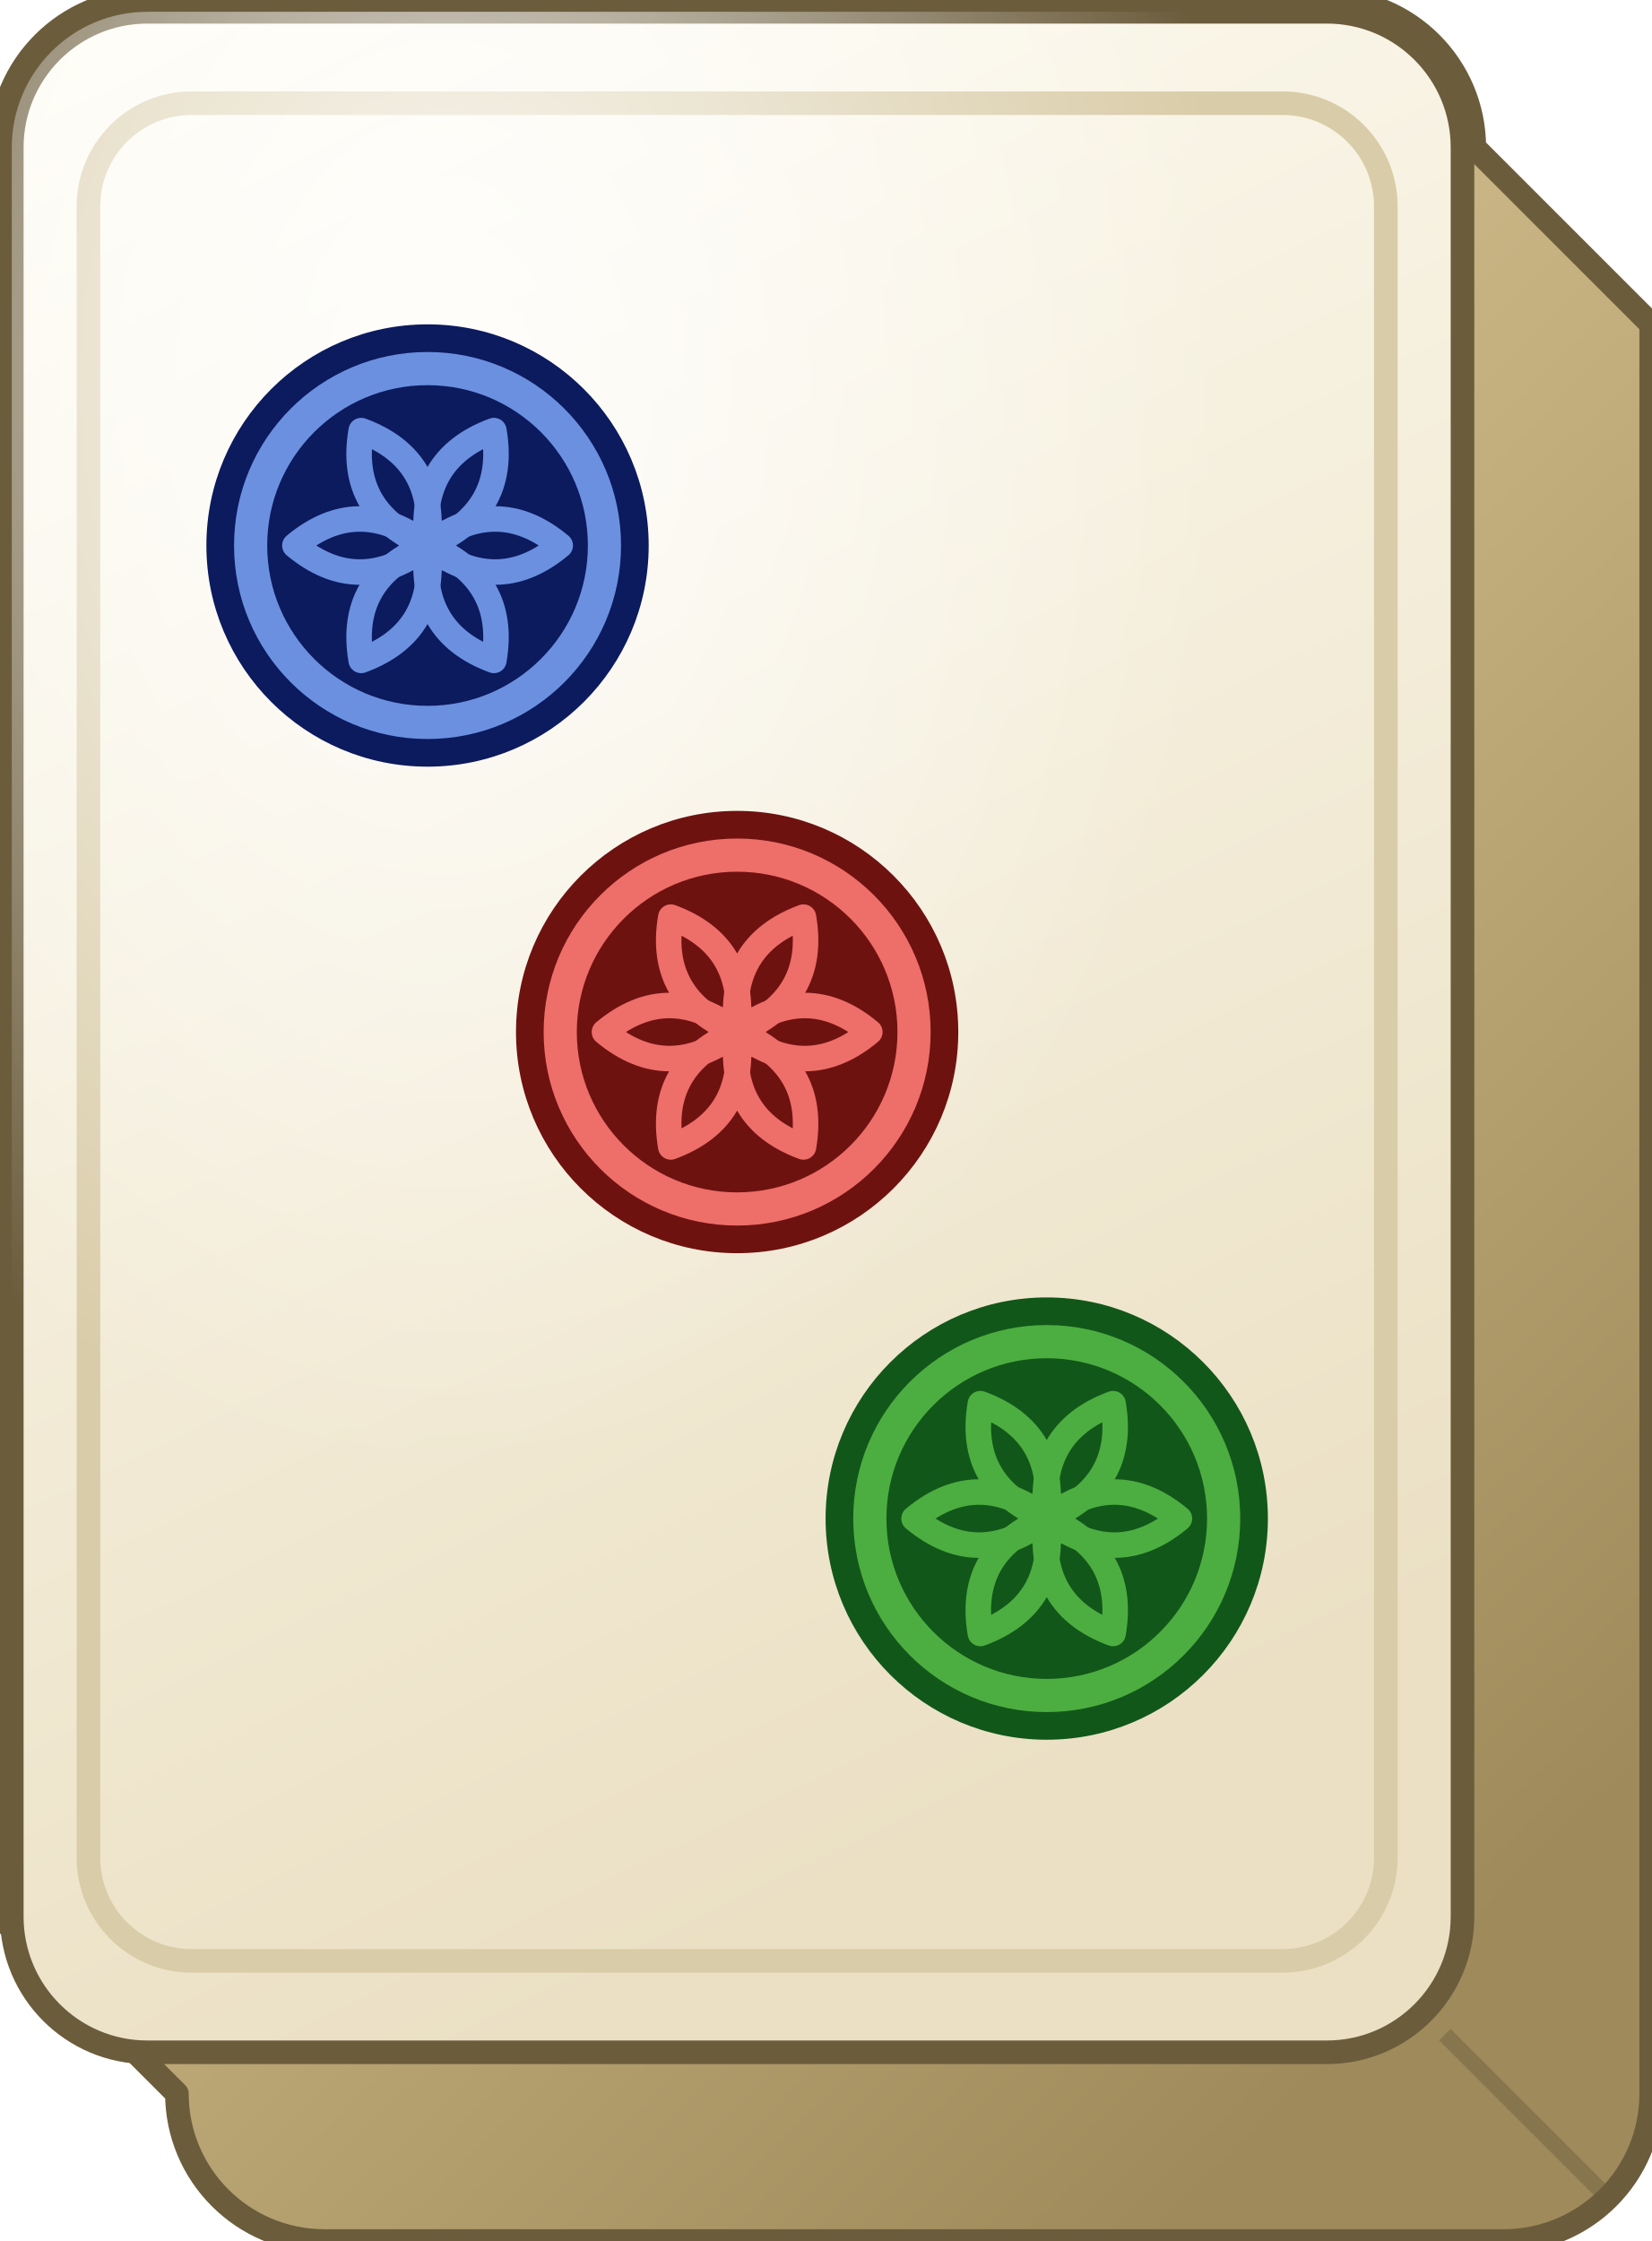
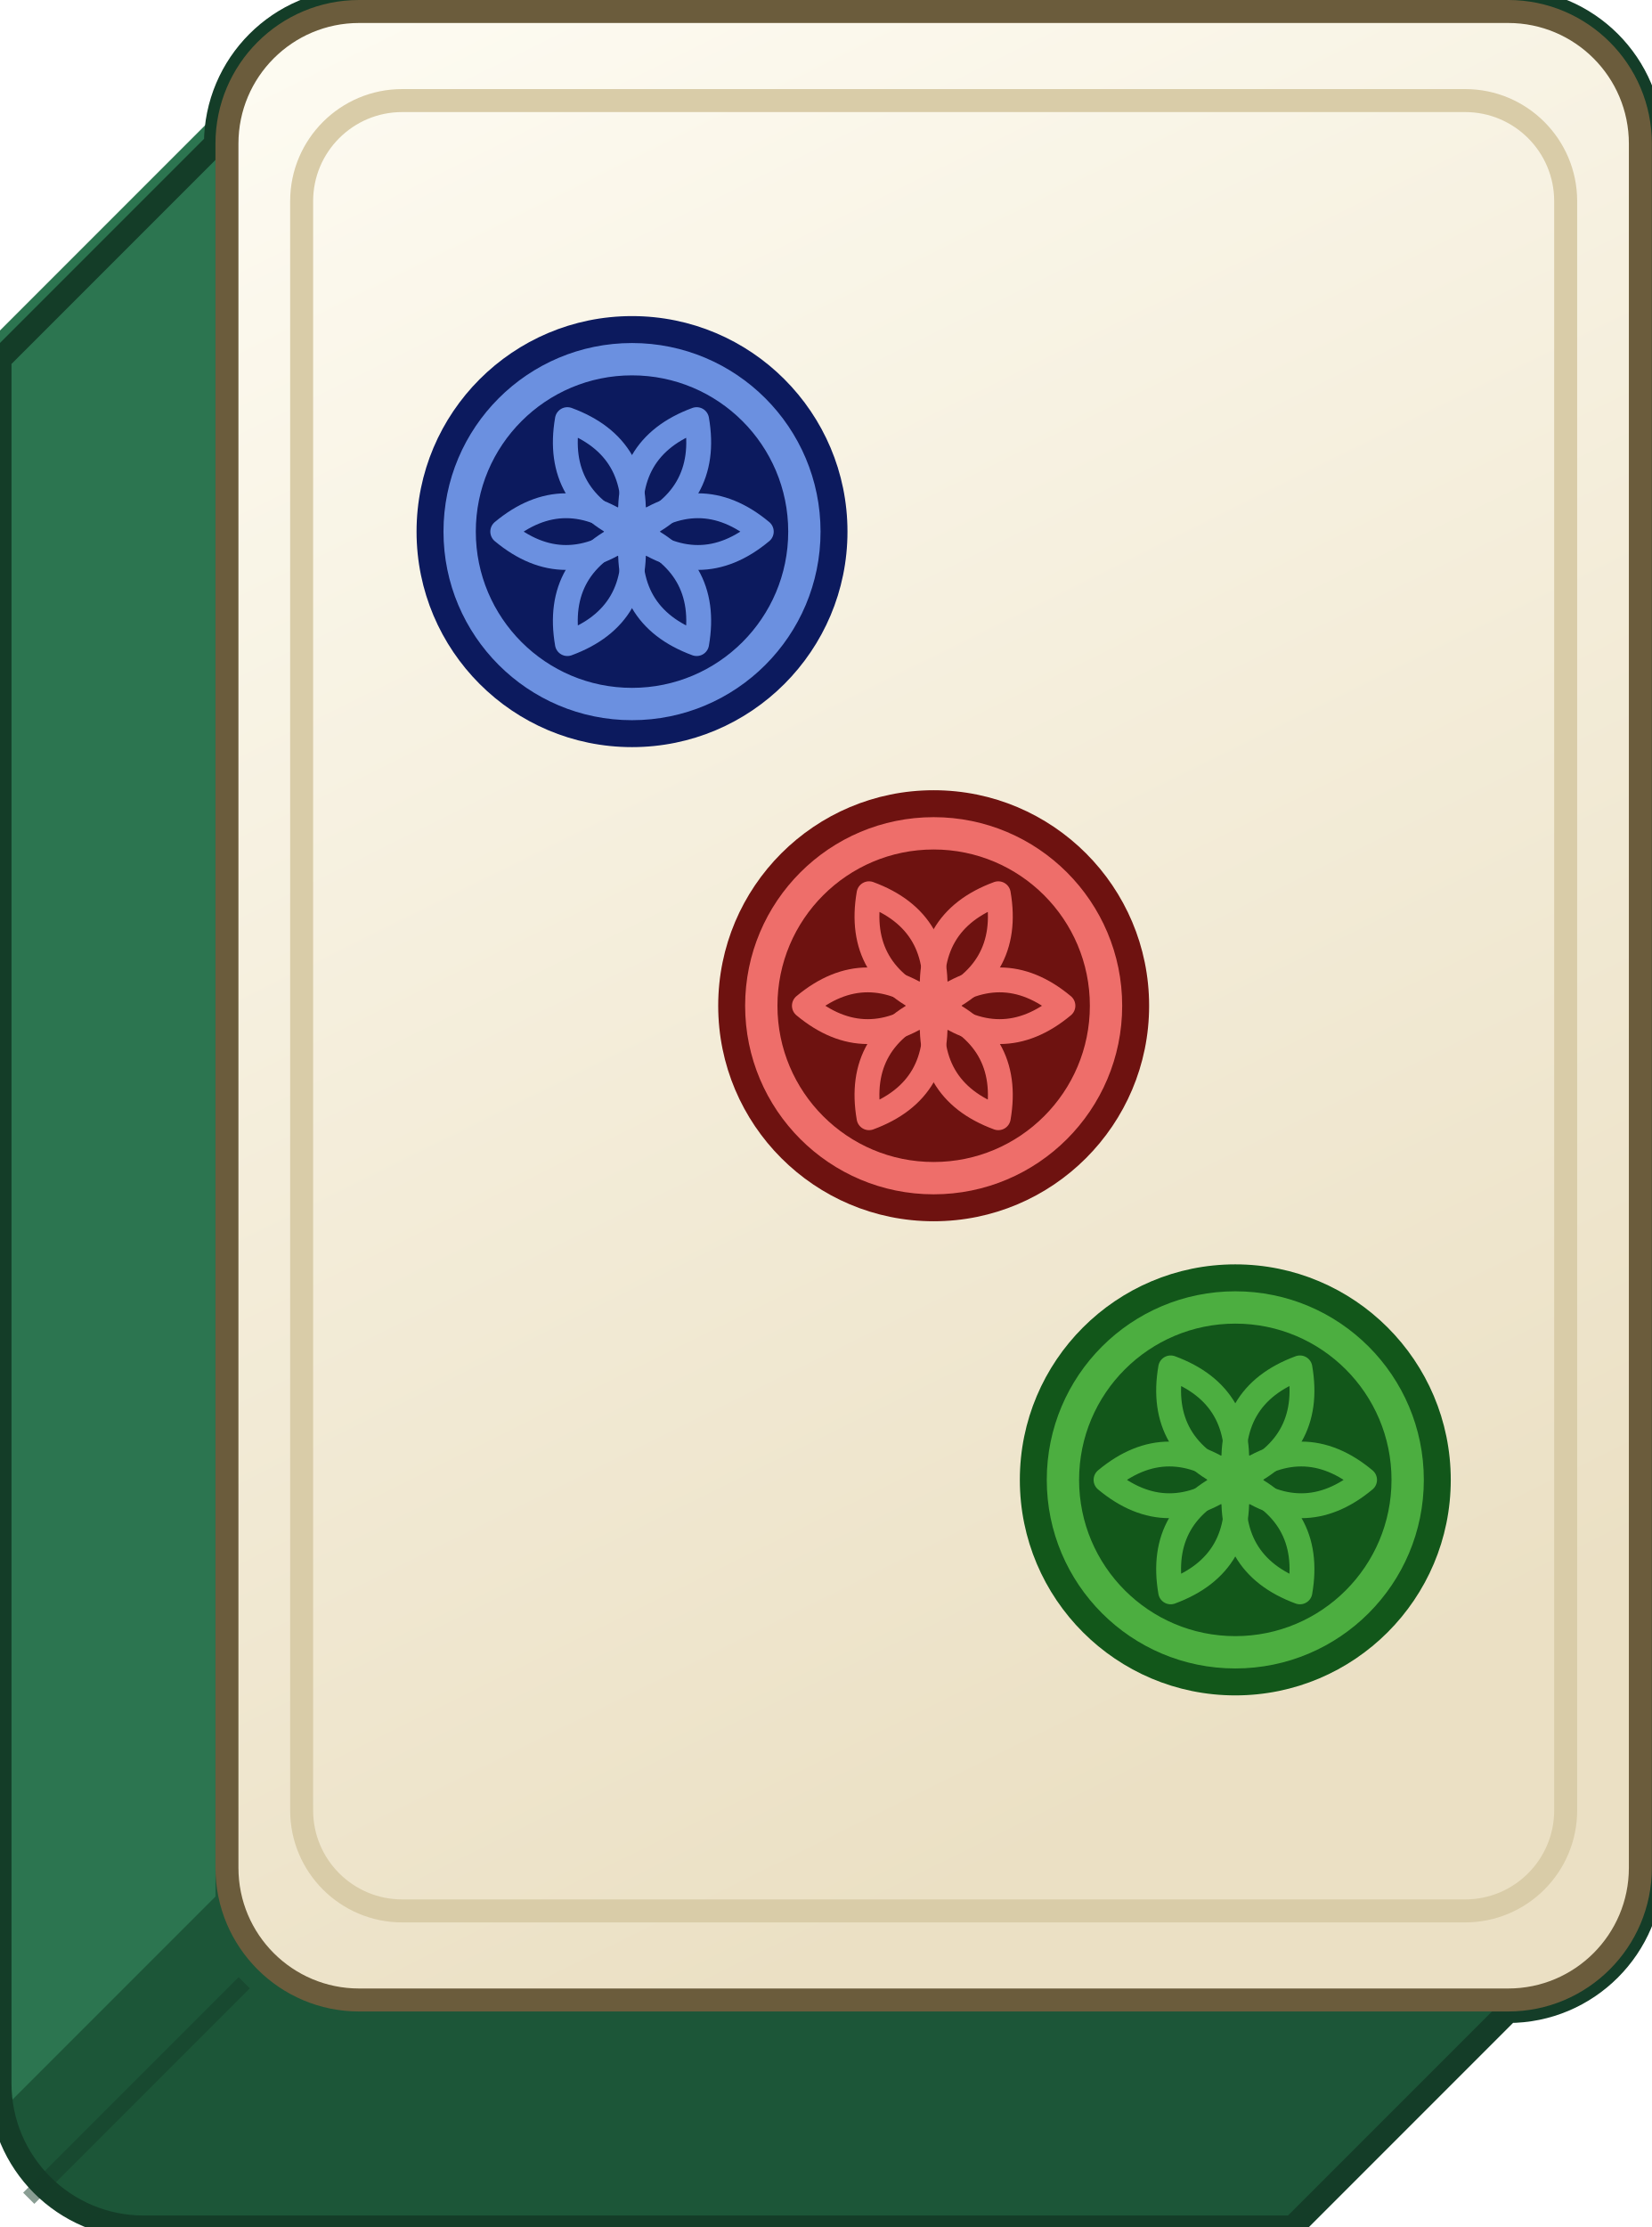
- <svg xmlns="http://www.w3.org/2000/svg" viewBox="0 0 112 152" width="112" height="152" role="img" aria-label="Círculos 3">
+ <svg xmlns="http://www.w3.org/2000/svg" viewBox="0 0 115 155" width="115" height="155" role="img" aria-label="Círculos 3">
  <defs>
    <linearGradient id="mjFace" x1="0" y1="0" x2="0.35" y2="1">
      <stop offset="0" stop-color="#FEFCF3" />
      <stop offset="1" stop-color="#EBE0C4" />
    </linearGradient>
-     <linearGradient id="mjSide" x1="0" y1="0" x2="0.7" y2="1">
-       <stop offset="0" stop-color="#E4D6AE" />
-       <stop offset="0.55" stop-color="#C4AF7E" />
-       <stop offset="1" stop-color="#9F8A5B" />
-     </linearGradient>
    <linearGradient id="mjBack" x1="0" y1="0" x2="0.4" y2="1">
      <stop offset="0" stop-color="#3E7F63" />
      <stop offset="1" stop-color="#1E4D3B" />
    </linearGradient>
-     <radialGradient id="mjGloss" cx="0.3" cy="0.18" r="0.9">
-       <stop offset="0" stop-color="#ffffff" stop-opacity="0.85" />
-       <stop offset="0.6" stop-color="#ffffff" stop-opacity="0" />
-     </radialGradient>
  </defs>
-   <path d="M10,0 L90,0 A10,10 0 0 1 100,10 L112,22 L112,142 A10,10 0 0 1 102,152 L22,152 A10,10 0 0 1 12,142 L0,130 L0,10 A10,10 0 0 1 10,0 Z" fill="url(#mjSide)" stroke="#6B5C3C" stroke-width="1.6" stroke-linejoin="round" />
-   <path d="M98,138 L109,149" stroke="#6B5C3C" stroke-width="1.1" stroke-opacity="0.45" />
-   <rect x="0.8" y="0.8" width="98.4" height="138.4" rx="9.2" fill="url(#mjFace)" stroke="#6B5C3C" stroke-width="1.6" />
-   <rect x="6" y="7" width="88" height="126" rx="7" fill="none" stroke="#D9CCA8" stroke-width="1.6" />
-   <rect x="0.8" y="0.8" width="98.4" height="138.4" rx="9.2" fill="url(#mjGloss)" />
-   <g id="face" transform="translate(9,11)">
+   <path d="M25,0 L105,0 A10,10 0 0 1 115,10 L115,130 A10,10 0 0 1 105,140 L90,155 L10,155 A10,10 0 0 1 0,145 L0,25 L15,10 A10,10 0 0 1 25,0 Z" fill="#1C5638" />
+   <path d="M15,8 L0,23 L0,147 L15,132 Z" fill="#2C7550" />
+   <path d="M25,0 L105,0 A10,10 0 0 1 115,10 L115,130 A10,10 0 0 1 105,140 L90,155 L10,155 A10,10 0 0 1 0,145 L0,25 L15,10 A10,10 0 0 1 25,0 Z" fill="none" stroke="#143D28" stroke-width="1.6" stroke-linejoin="round" />
+   <path d="M17,138 L2,153" stroke="#143D28" stroke-width="1.1" stroke-opacity="0.5" />
+   <rect x="15.8" y="0.8" width="98.4" height="138.4" rx="9.2" fill="url(#mjFace)" stroke="#6B5C3C" stroke-width="1.6" />
+   <rect x="21" y="7" width="88" height="126" rx="7" fill="none" stroke="#D9CCA8" stroke-width="1.6" />
+   <g id="face" transform="translate(24,11)">
    <circle cx="20" cy="26" r="15" fill="#0C1A5E" />
    <circle cx="20" cy="26" r="12" fill="none" stroke="#6B90E0" stroke-width="2.25" />
    <path d="M0,0 Q4.68,-3.6 9,0 Q4.68,3.6 0,0" fill="none" stroke="#6B90E0" stroke-width="1.73" stroke-linejoin="round" transform="translate(20,26) rotate(0)" />
    <path d="M0,0 Q4.68,-3.6 9,0 Q4.68,3.6 0,0" fill="none" stroke="#6B90E0" stroke-width="1.73" stroke-linejoin="round" transform="translate(20,26) rotate(60)" />
    <path d="M0,0 Q4.68,-3.6 9,0 Q4.68,3.6 0,0" fill="none" stroke="#6B90E0" stroke-width="1.73" stroke-linejoin="round" transform="translate(20,26) rotate(120)" />
    <path d="M0,0 Q4.68,-3.6 9,0 Q4.68,3.6 0,0" fill="none" stroke="#6B90E0" stroke-width="1.73" stroke-linejoin="round" transform="translate(20,26) rotate(180)" />
    <path d="M0,0 Q4.68,-3.6 9,0 Q4.68,3.6 0,0" fill="none" stroke="#6B90E0" stroke-width="1.73" stroke-linejoin="round" transform="translate(20,26) rotate(240)" />
    <path d="M0,0 Q4.68,-3.6 9,0 Q4.68,3.6 0,0" fill="none" stroke="#6B90E0" stroke-width="1.73" stroke-linejoin="round" transform="translate(20,26) rotate(300)" />
    <circle cx="20" cy="26" r="1.95" fill="#6B90E0" />
    <circle cx="41" cy="59" r="15" fill="#6E1210" />
    <circle cx="41" cy="59" r="12" fill="none" stroke="#EE6E6A" stroke-width="2.25" />
    <path d="M0,0 Q4.68,-3.6 9,0 Q4.68,3.6 0,0" fill="none" stroke="#EE6E6A" stroke-width="1.73" stroke-linejoin="round" transform="translate(41,59) rotate(0)" />
    <path d="M0,0 Q4.68,-3.6 9,0 Q4.68,3.6 0,0" fill="none" stroke="#EE6E6A" stroke-width="1.73" stroke-linejoin="round" transform="translate(41,59) rotate(60)" />
    <path d="M0,0 Q4.68,-3.6 9,0 Q4.68,3.6 0,0" fill="none" stroke="#EE6E6A" stroke-width="1.73" stroke-linejoin="round" transform="translate(41,59) rotate(120)" />
    <path d="M0,0 Q4.68,-3.6 9,0 Q4.68,3.6 0,0" fill="none" stroke="#EE6E6A" stroke-width="1.73" stroke-linejoin="round" transform="translate(41,59) rotate(180)" />
    <path d="M0,0 Q4.68,-3.6 9,0 Q4.68,3.6 0,0" fill="none" stroke="#EE6E6A" stroke-width="1.73" stroke-linejoin="round" transform="translate(41,59) rotate(240)" />
    <path d="M0,0 Q4.68,-3.6 9,0 Q4.68,3.6 0,0" fill="none" stroke="#EE6E6A" stroke-width="1.73" stroke-linejoin="round" transform="translate(41,59) rotate(300)" />
    <circle cx="41" cy="59" r="1.95" fill="#EE6E6A" />
    <circle cx="62" cy="92" r="15" fill="#12571A" />
    <circle cx="62" cy="92" r="12" fill="none" stroke="#4CAE40" stroke-width="2.25" />
    <path d="M0,0 Q4.68,-3.6 9,0 Q4.68,3.6 0,0" fill="none" stroke="#4CAE40" stroke-width="1.73" stroke-linejoin="round" transform="translate(62,92) rotate(0)" />
    <path d="M0,0 Q4.68,-3.6 9,0 Q4.68,3.6 0,0" fill="none" stroke="#4CAE40" stroke-width="1.73" stroke-linejoin="round" transform="translate(62,92) rotate(60)" />
    <path d="M0,0 Q4.68,-3.6 9,0 Q4.68,3.6 0,0" fill="none" stroke="#4CAE40" stroke-width="1.73" stroke-linejoin="round" transform="translate(62,92) rotate(120)" />
    <path d="M0,0 Q4.68,-3.6 9,0 Q4.68,3.6 0,0" fill="none" stroke="#4CAE40" stroke-width="1.73" stroke-linejoin="round" transform="translate(62,92) rotate(180)" />
    <path d="M0,0 Q4.68,-3.6 9,0 Q4.68,3.6 0,0" fill="none" stroke="#4CAE40" stroke-width="1.73" stroke-linejoin="round" transform="translate(62,92) rotate(240)" />
    <path d="M0,0 Q4.68,-3.6 9,0 Q4.68,3.6 0,0" fill="none" stroke="#4CAE40" stroke-width="1.73" stroke-linejoin="round" transform="translate(62,92) rotate(300)" />
    <circle cx="62" cy="92" r="1.95" fill="#4CAE40" />
  </g>
</svg>
